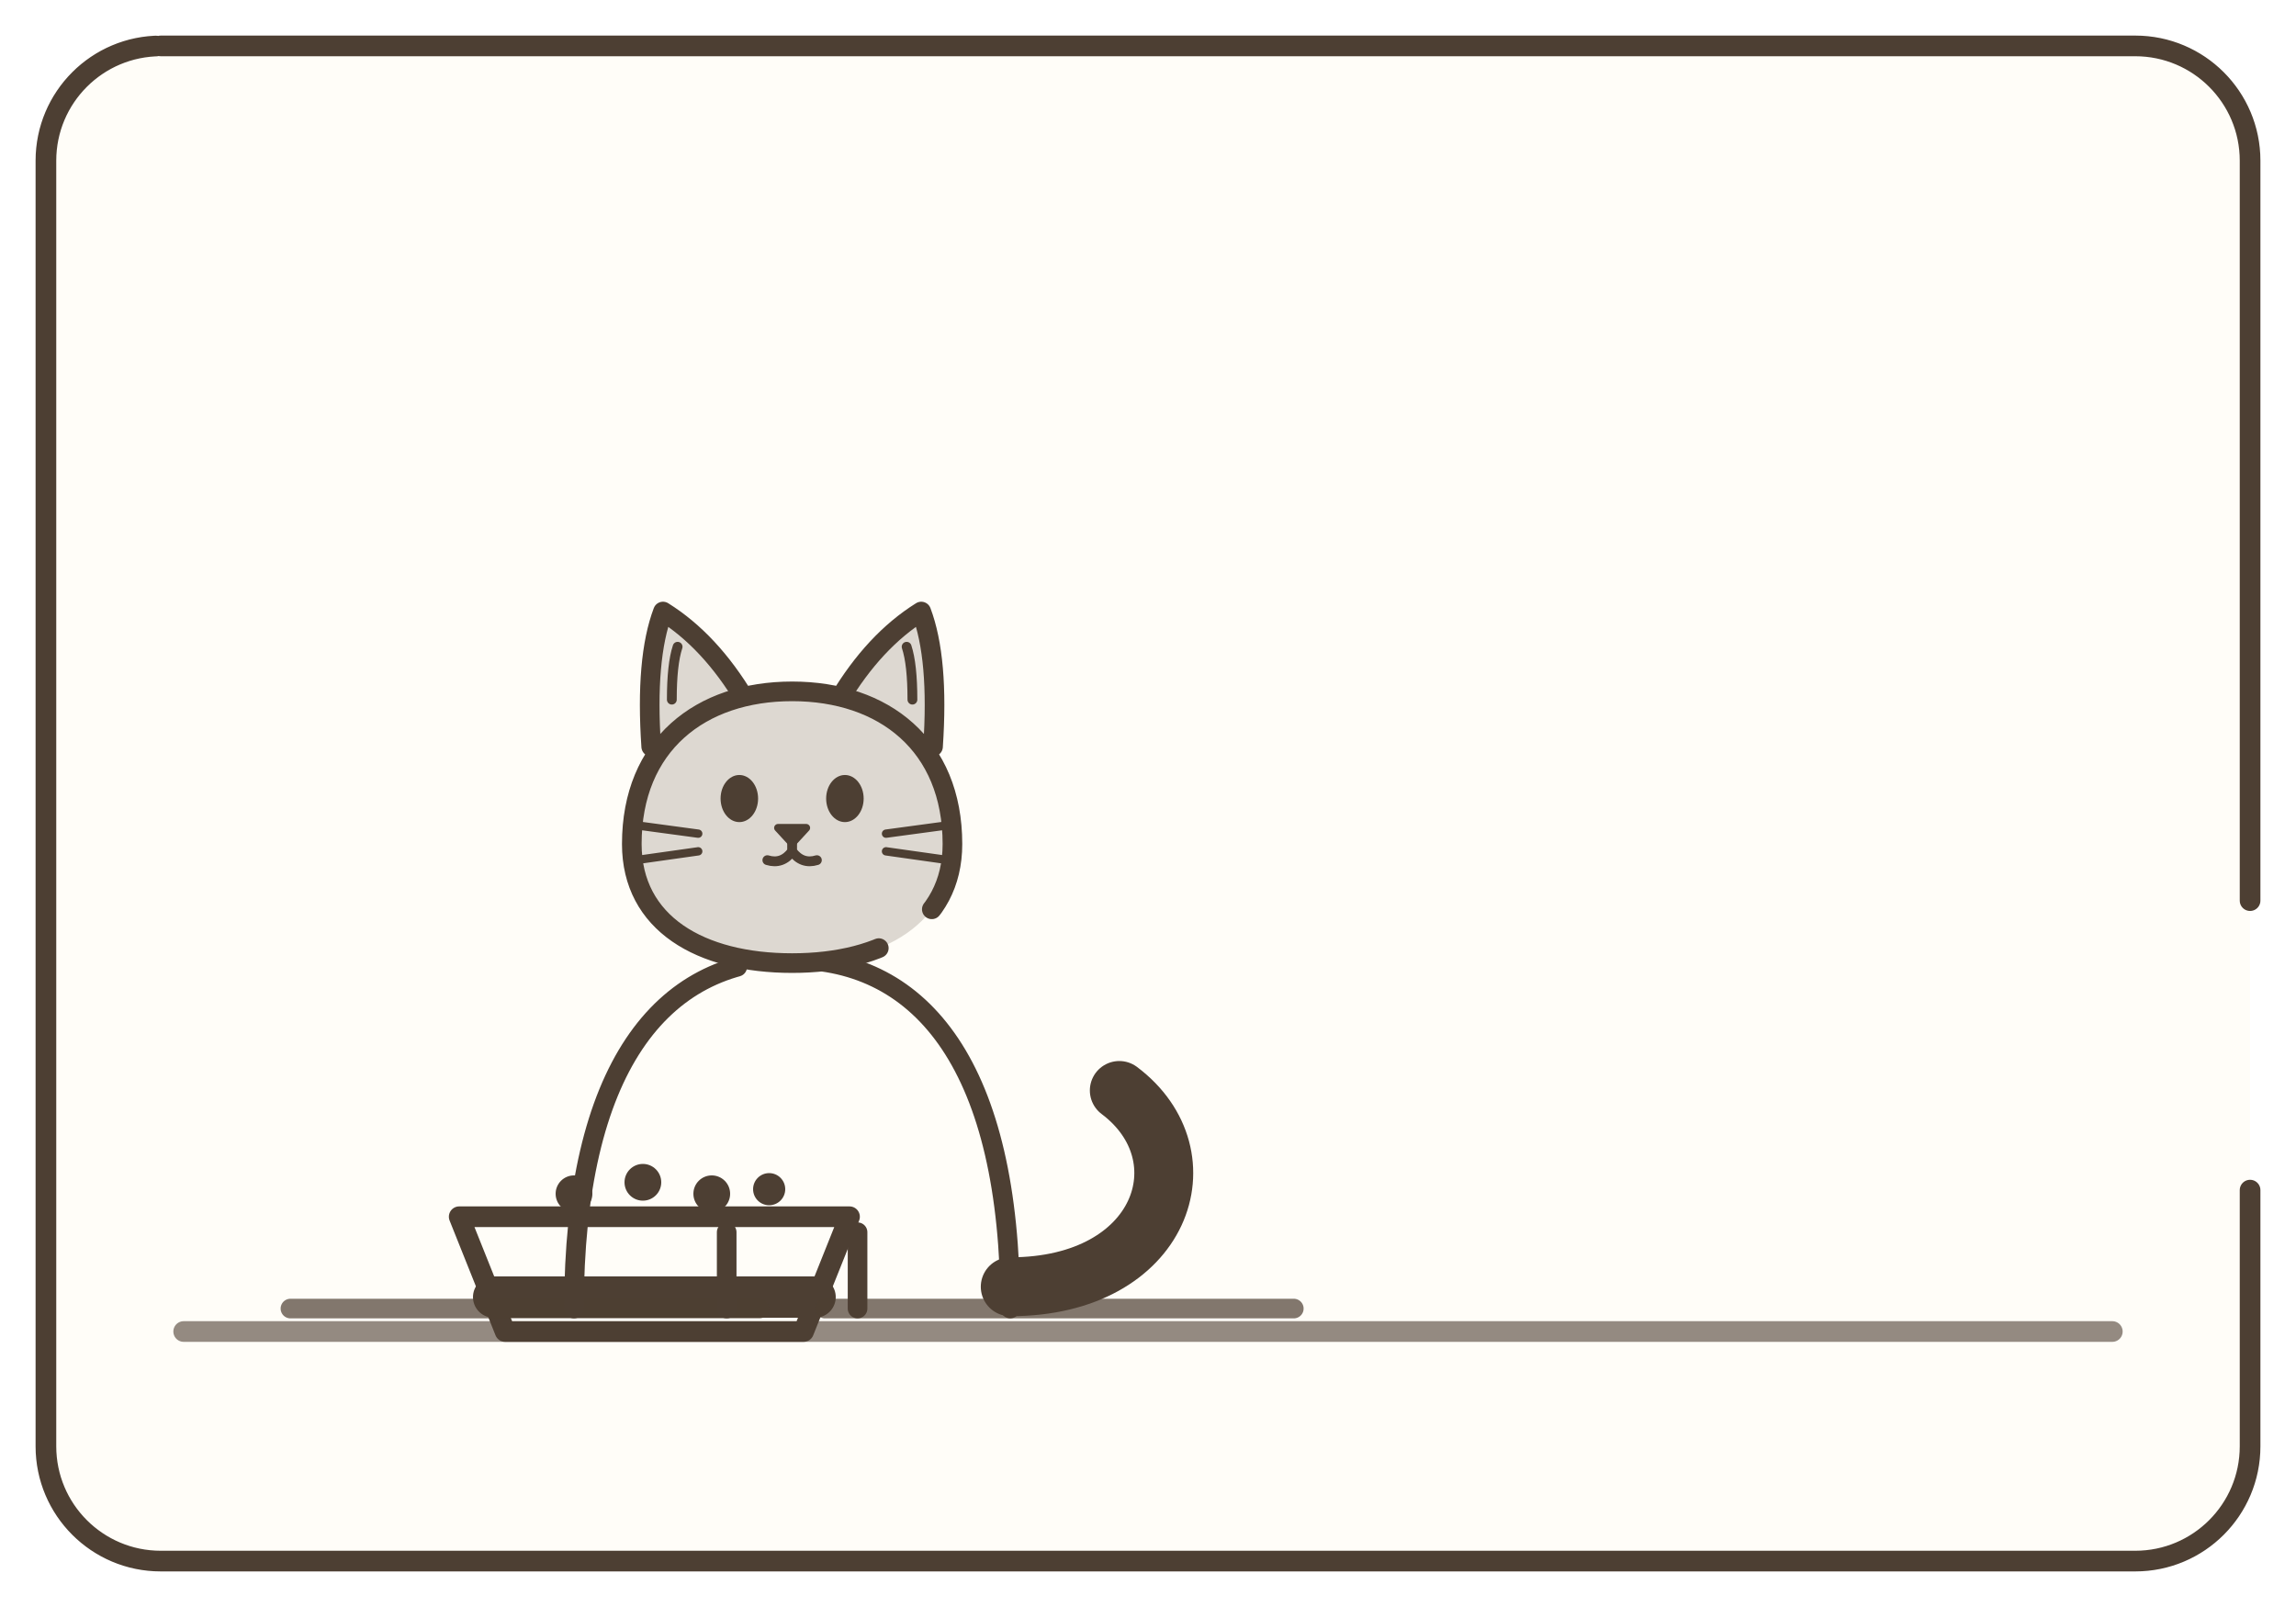
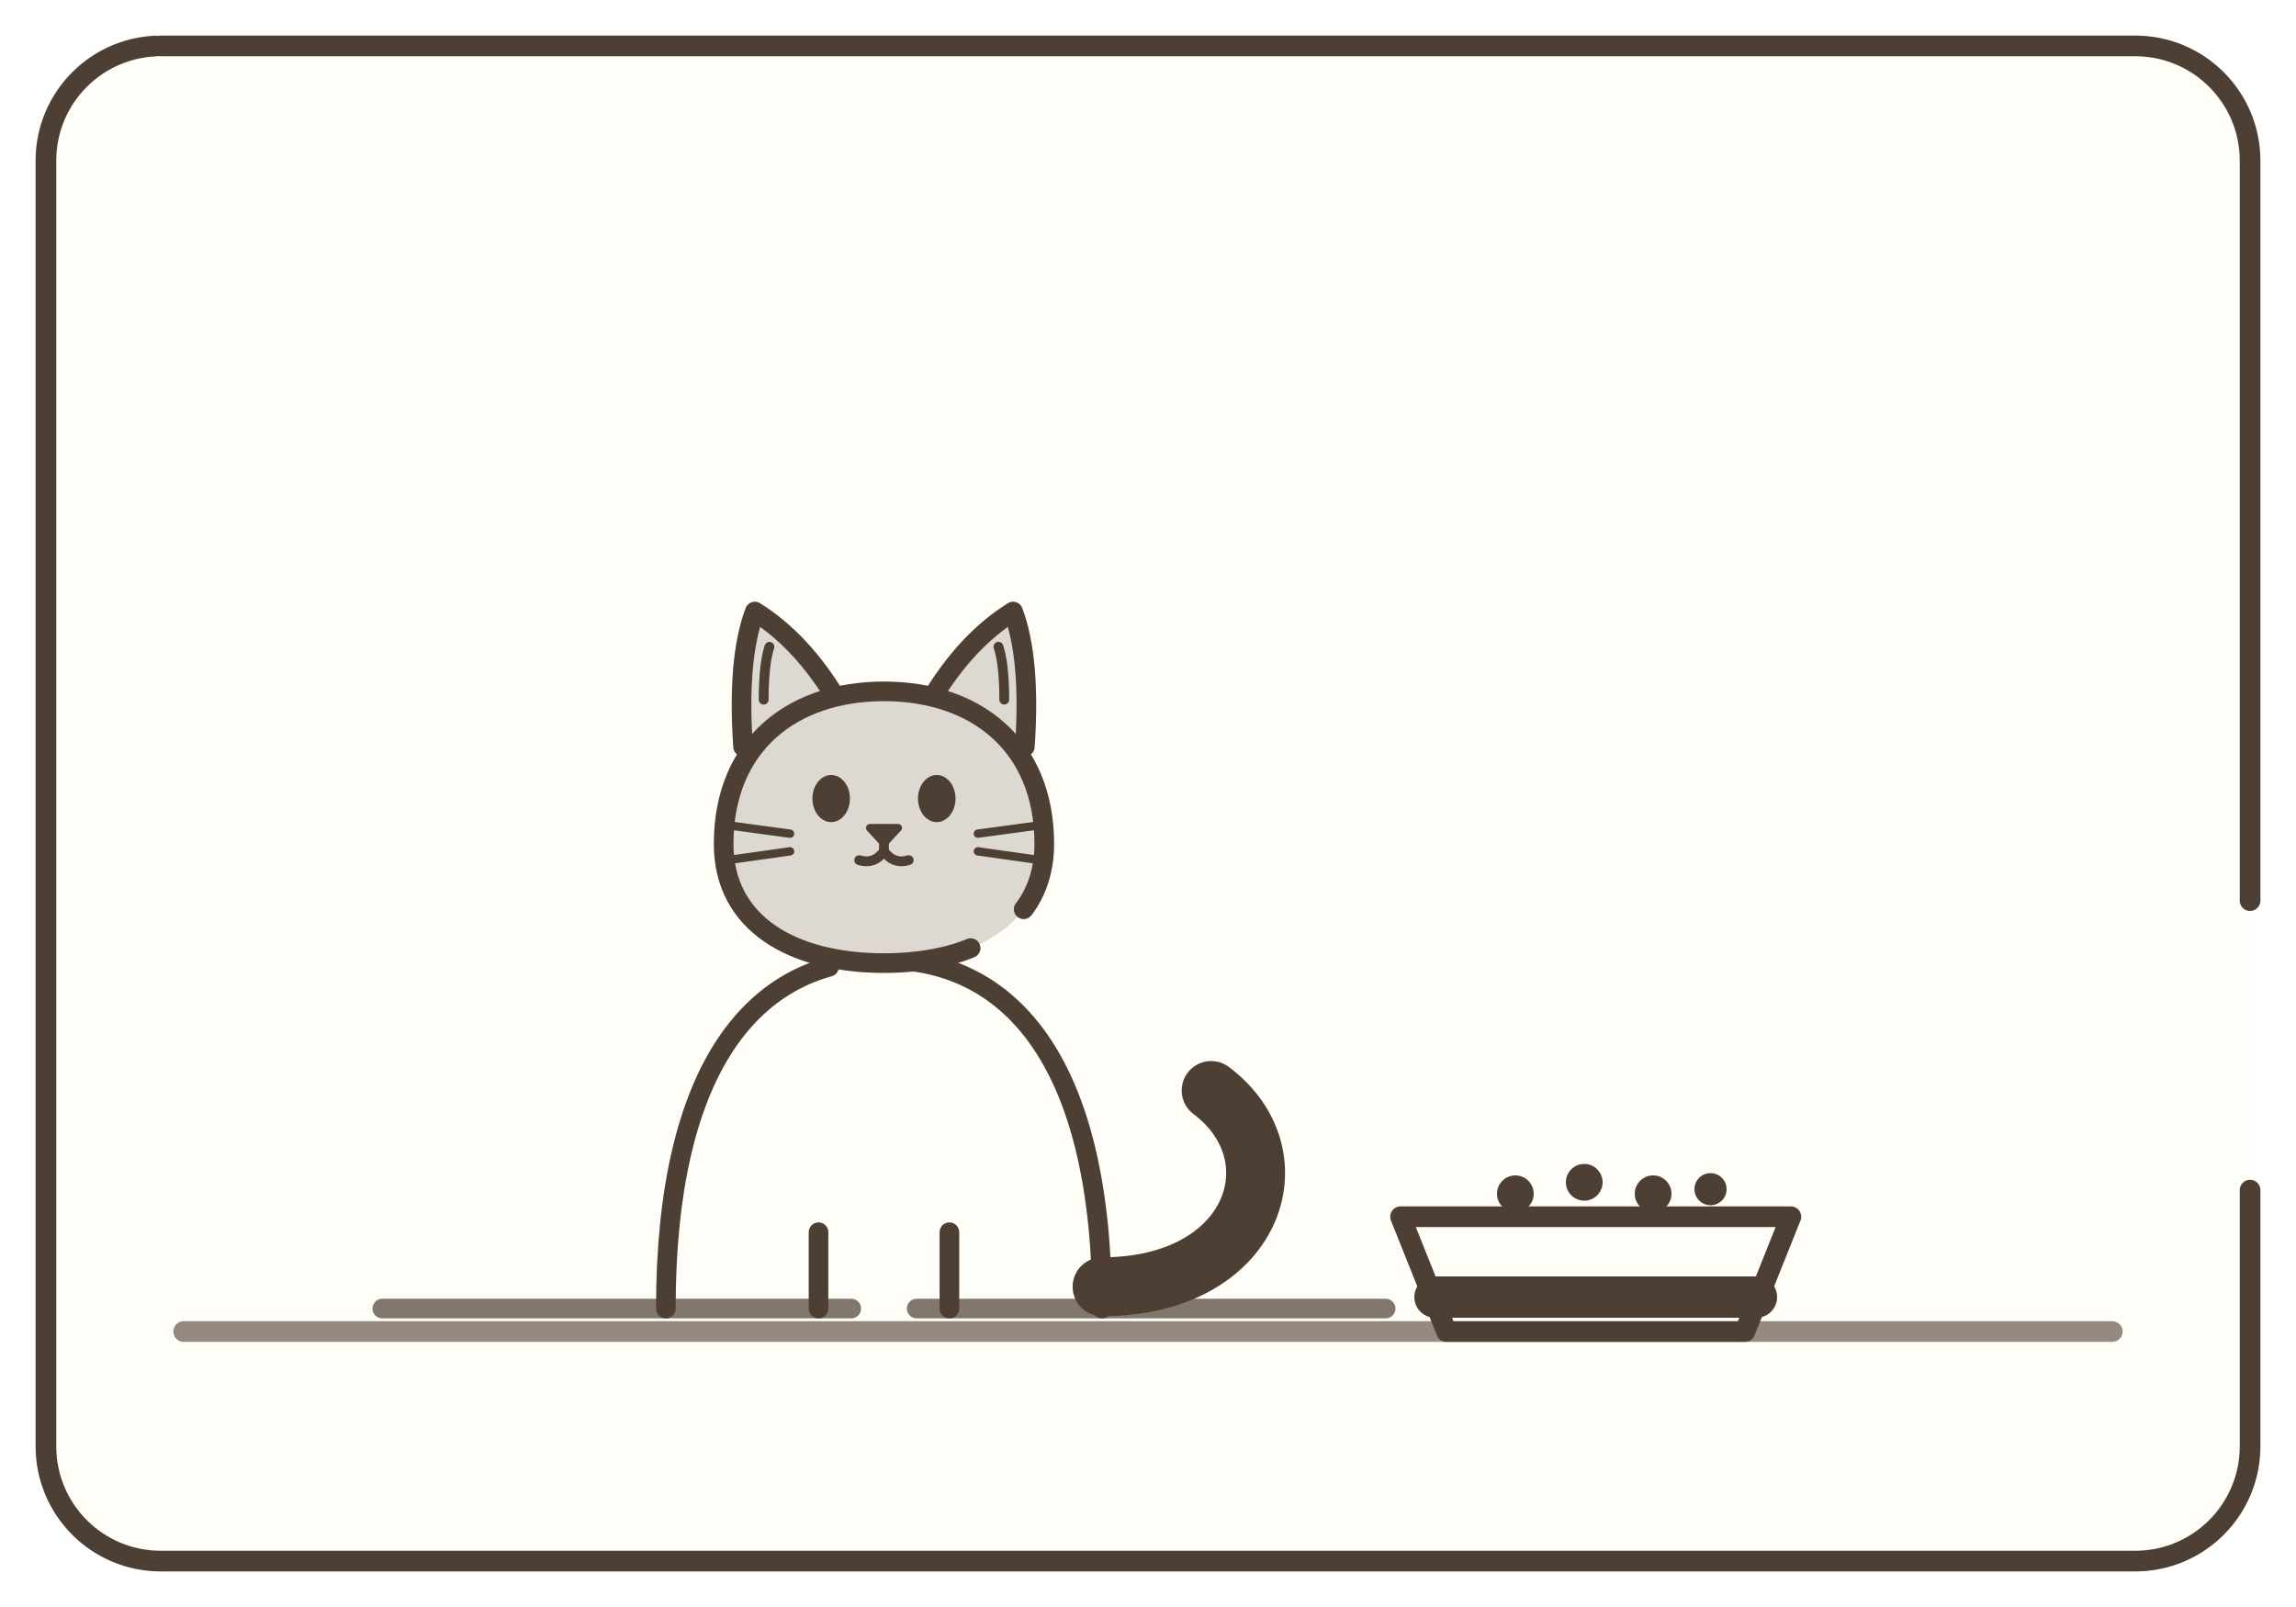
<svg xmlns="http://www.w3.org/2000/svg" viewBox="0 0 200 140" role="img" aria-label="絵日記：meal">
  <rect x="4" y="4" width="192" height="132" rx="10" fill="#FFFDF8" />
  <rect x="4" y="4" width="192" height="132" rx="10" fill="none" stroke="#4D3F33" stroke-width="1.8" stroke-linecap="round" stroke-linejoin="round" stroke-dasharray="252.17 25.22 353.04" />
  <path d="M16 116 H184" fill="none" stroke="#4D3F33" stroke-width="1.8" stroke-linecap="round" stroke-linejoin="round" stroke-opacity=".6" />
-   <g transform="translate(-96 -84)">
+   <g transform="translate(-14 -84)">
    <path d="M136 190 H170 L166 200 H140 Z" fill="#FFFDF8" stroke="#4D3F33" stroke-width="1.8" stroke-linecap="round" stroke-linejoin="round" />
    <path d="M139 197 H167" stroke="#4D3F33" stroke-width="3.6" stroke-linecap="round" />
    <circle cx="146" cy="188" r="1.6" fill="#4D3F33" />
    <circle cx="152" cy="187" r="1.6" fill="#4D3F33" />
    <circle cx="158" cy="188" r="1.6" fill="#4D3F33" />
    <circle cx="163" cy="187.6" r="1.4" fill="#4D3F33" />
  </g>
-   <g transform="translate(12 38) scale(0.95)">
+   <g transform="translate(20 38) scale(0.95)">
    <path d="M14 80 H57 M63 80 H106" fill="none" stroke="#4D3F33" stroke-width="1.8" stroke-linecap="round" stroke-linejoin="round" stroke-opacity=".7" />
    <path d="M40 80 C40 58 48 48 60 48 C72 48 80 58 80 80" fill="none" stroke="#4D3F33" stroke-width="1.8" stroke-linecap="round" stroke-linejoin="round" stroke-dasharray="37.3 5.09 42.39" />
    <path d="M54 80 v-7 M66 80 v-7" fill="none" stroke="#4D3F33" stroke-width="1.8" stroke-linecap="round" stroke-linejoin="round" />
    <g id="tail">
      <path d="M80 78 C94 78 98 66 90 60" fill="none" stroke="#4D3F33" stroke-width="5.4" stroke-linecap="round" />
    </g>
    <g id="head">
      <path d="M47.08 28.47 Q46.53 20.39 48.16 16.08 Q52.47 18.77 55.69 24.16" fill="#DDD8D1" stroke="#4D3F33" stroke-width="1.8" stroke-linecap="round" stroke-linejoin="round" />
      <path d="M72.92 28.47 Q73.47 20.39 71.84 16.08 Q67.53 18.77 64.31 24.16" fill="#DDD8D1" stroke="#4D3F33" stroke-width="1.8" stroke-linecap="round" stroke-linejoin="round" />
      <path d="M48.97 24.16 Q48.97 20.92 49.5 19.31 M71.03 24.16 Q71.03 20.92 70.5 19.31" fill="none" stroke="#4D3F33" stroke-width="0.9" stroke-linecap="round" />
      <path d="M45.3 37.4 C45.3 28.3 51.6 23.4 60 23.4 C68.4 23.4 74.7 28.3 74.7 37.4 C74.7 44.68 68.4 48.32 60 48.32 C51.6 48.32 45.3 44.68 45.3 37.4 Z" fill="#DDD8D1" />
      <path d="M45.3 37.4 C45.3 28.3 51.6 23.4 60 23.4 C68.4 23.4 74.7 28.3 74.7 37.4 C74.7 44.68 68.4 48.32 60 48.32 C51.6 48.32 45.3 44.68 45.3 37.4 Z" fill="none" stroke="#4D3F33" stroke-width="1.8" stroke-linecap="round" stroke-linejoin="round" stroke-dasharray="52.24 6.1 28.73" />
      <g id="eyes">
        <ellipse cx="55.16" cy="33.23" rx="1.72" ry="2.16" fill="#4D3F33" />
        <ellipse cx="64.84" cy="33.23" rx="1.72" ry="2.16" fill="#4D3F33" />
      </g>
      <path d="M58.71 35.92 H61.29 L60 37.32 Z" fill="#4D3F33" stroke="#4D3F33" stroke-width="0.72" stroke-linejoin="round" />
      <path d="M60 37.32 V38.07 M60 38.07 q-0.91 1.23 -2.27 0.81 M60 38.07 q0.91 1.23 2.27 0.81" fill="none" stroke="#4D3F33" stroke-width="0.9" stroke-linecap="round" stroke-linejoin="round" />
      <path d="M51.39 36.45 L45.47 35.65 M51.39 38.07 L45.73 38.87 M68.61 36.45 L74.53 35.65 M68.61 38.07 L74.27 38.87" fill="none" stroke="#4D3F33" stroke-width="0.765" stroke-linecap="round" />
    </g>
  </g>
</svg>
